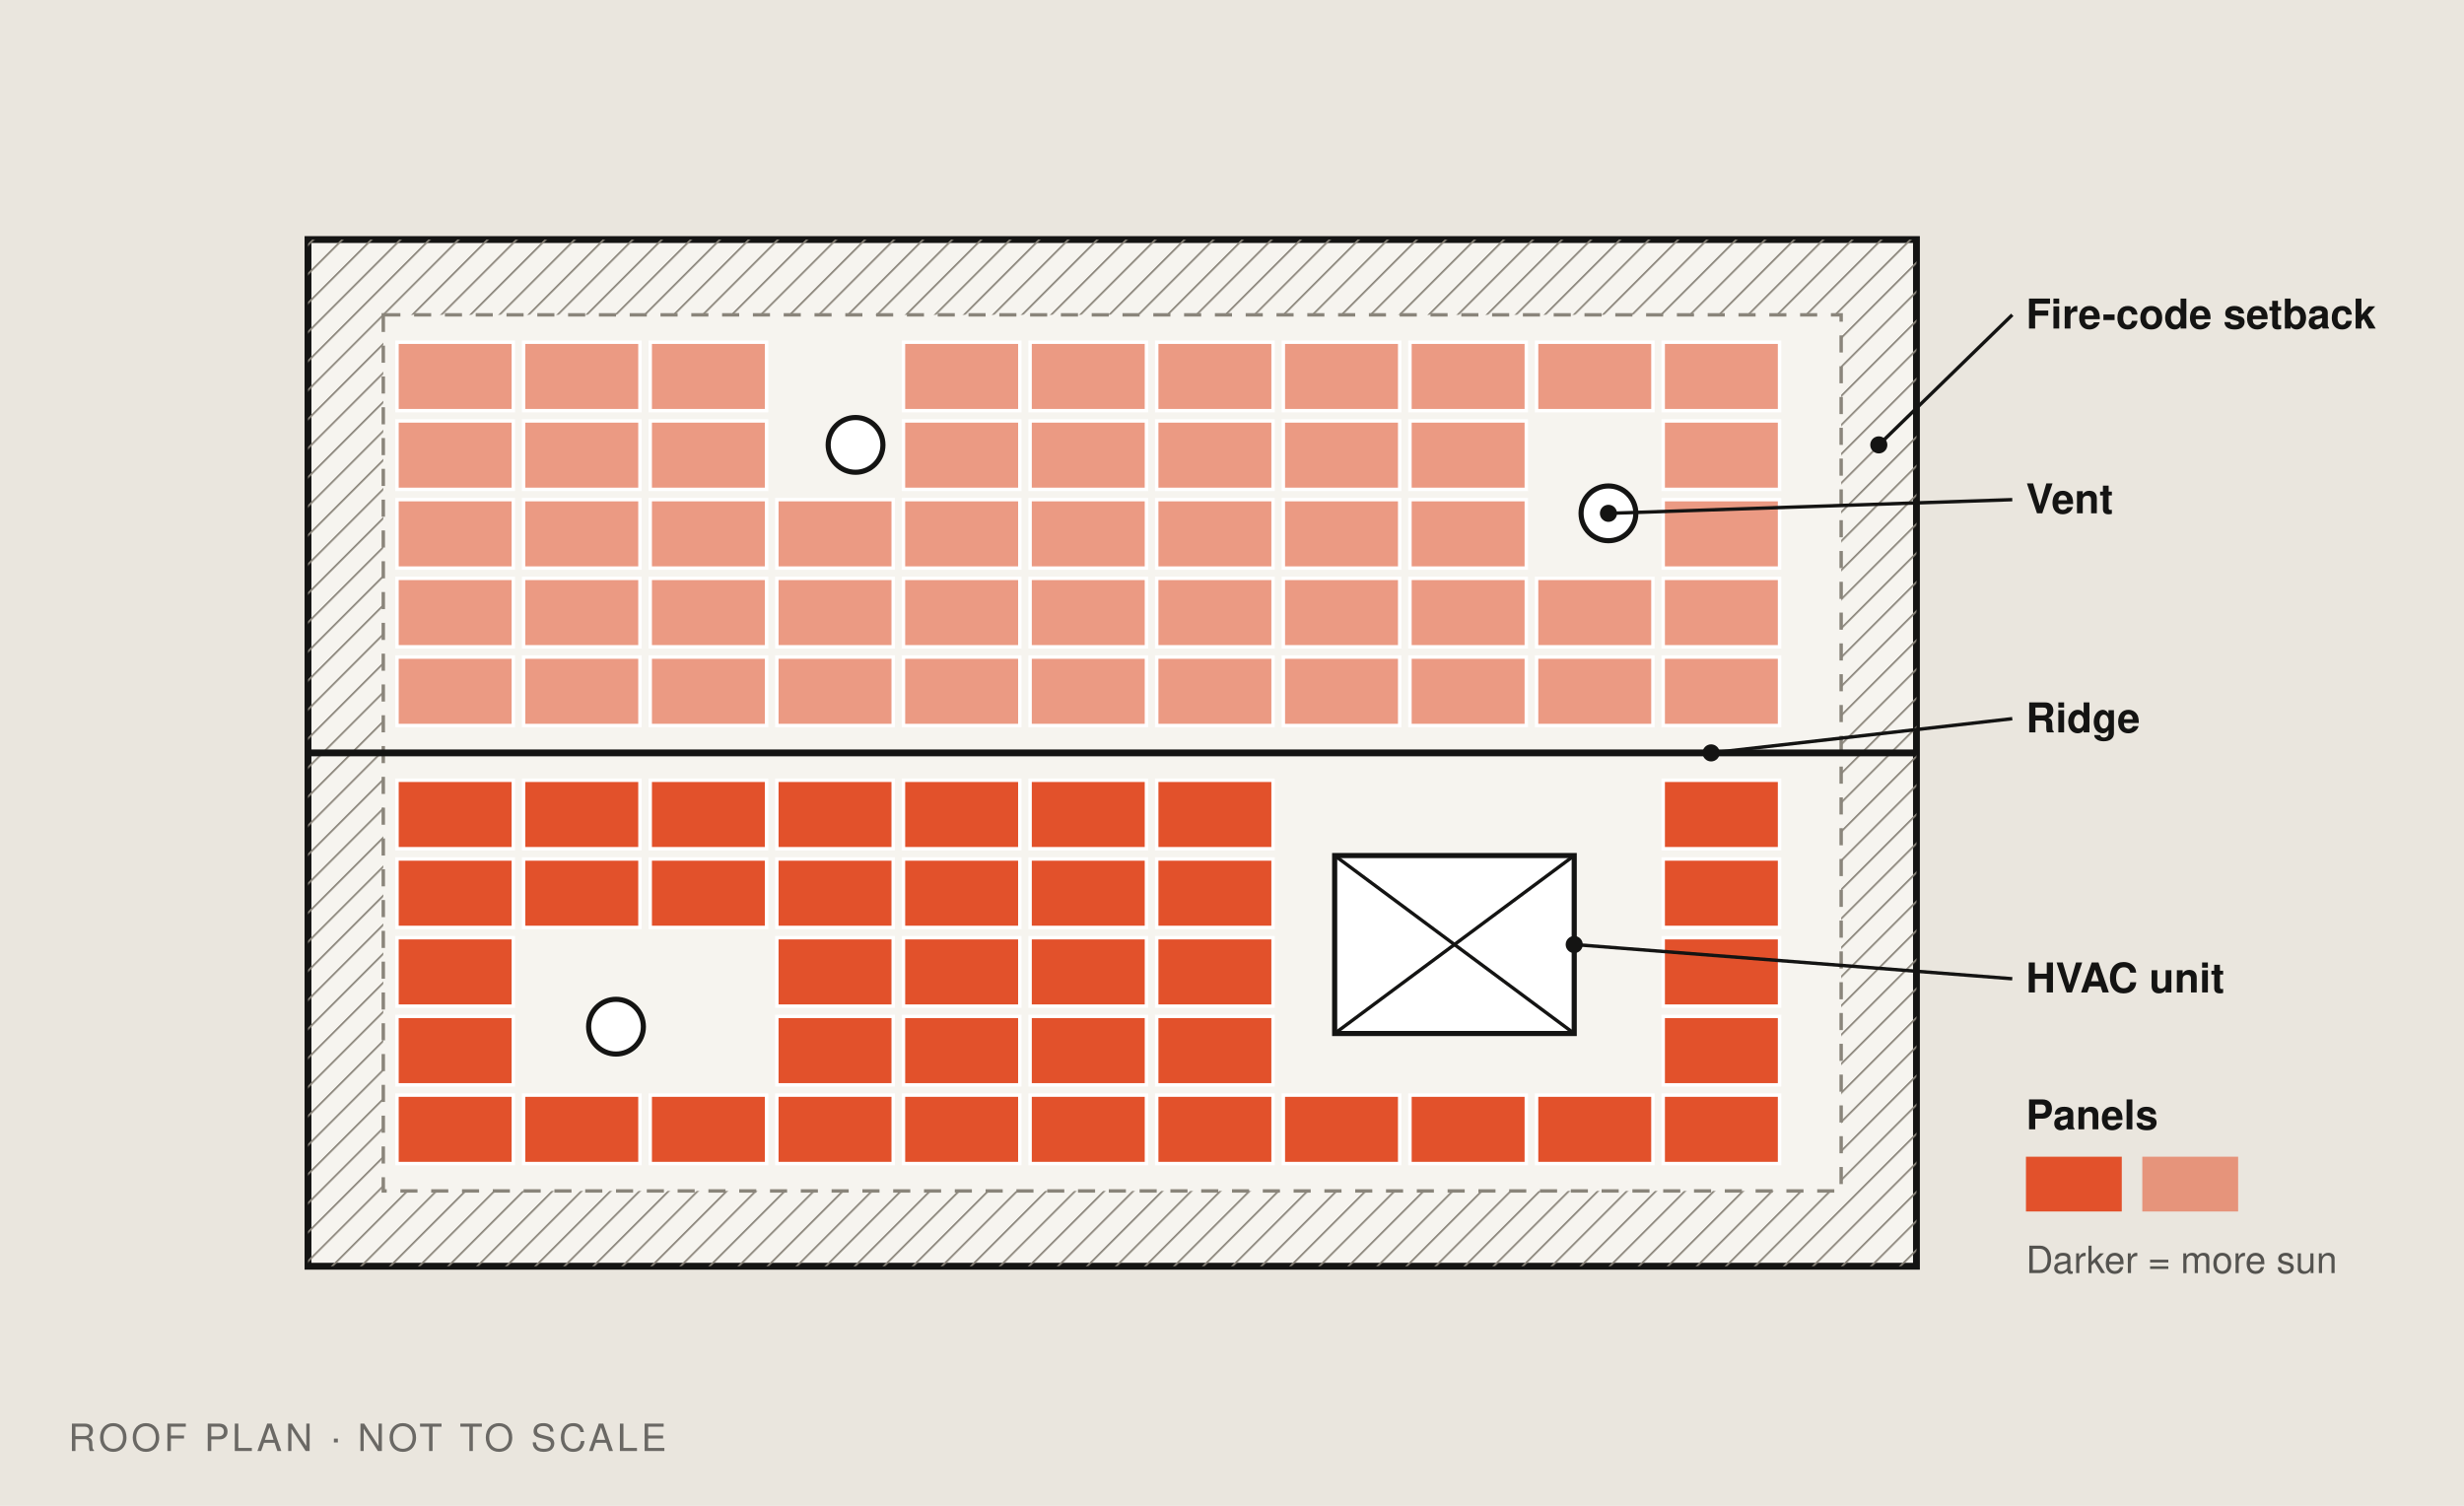
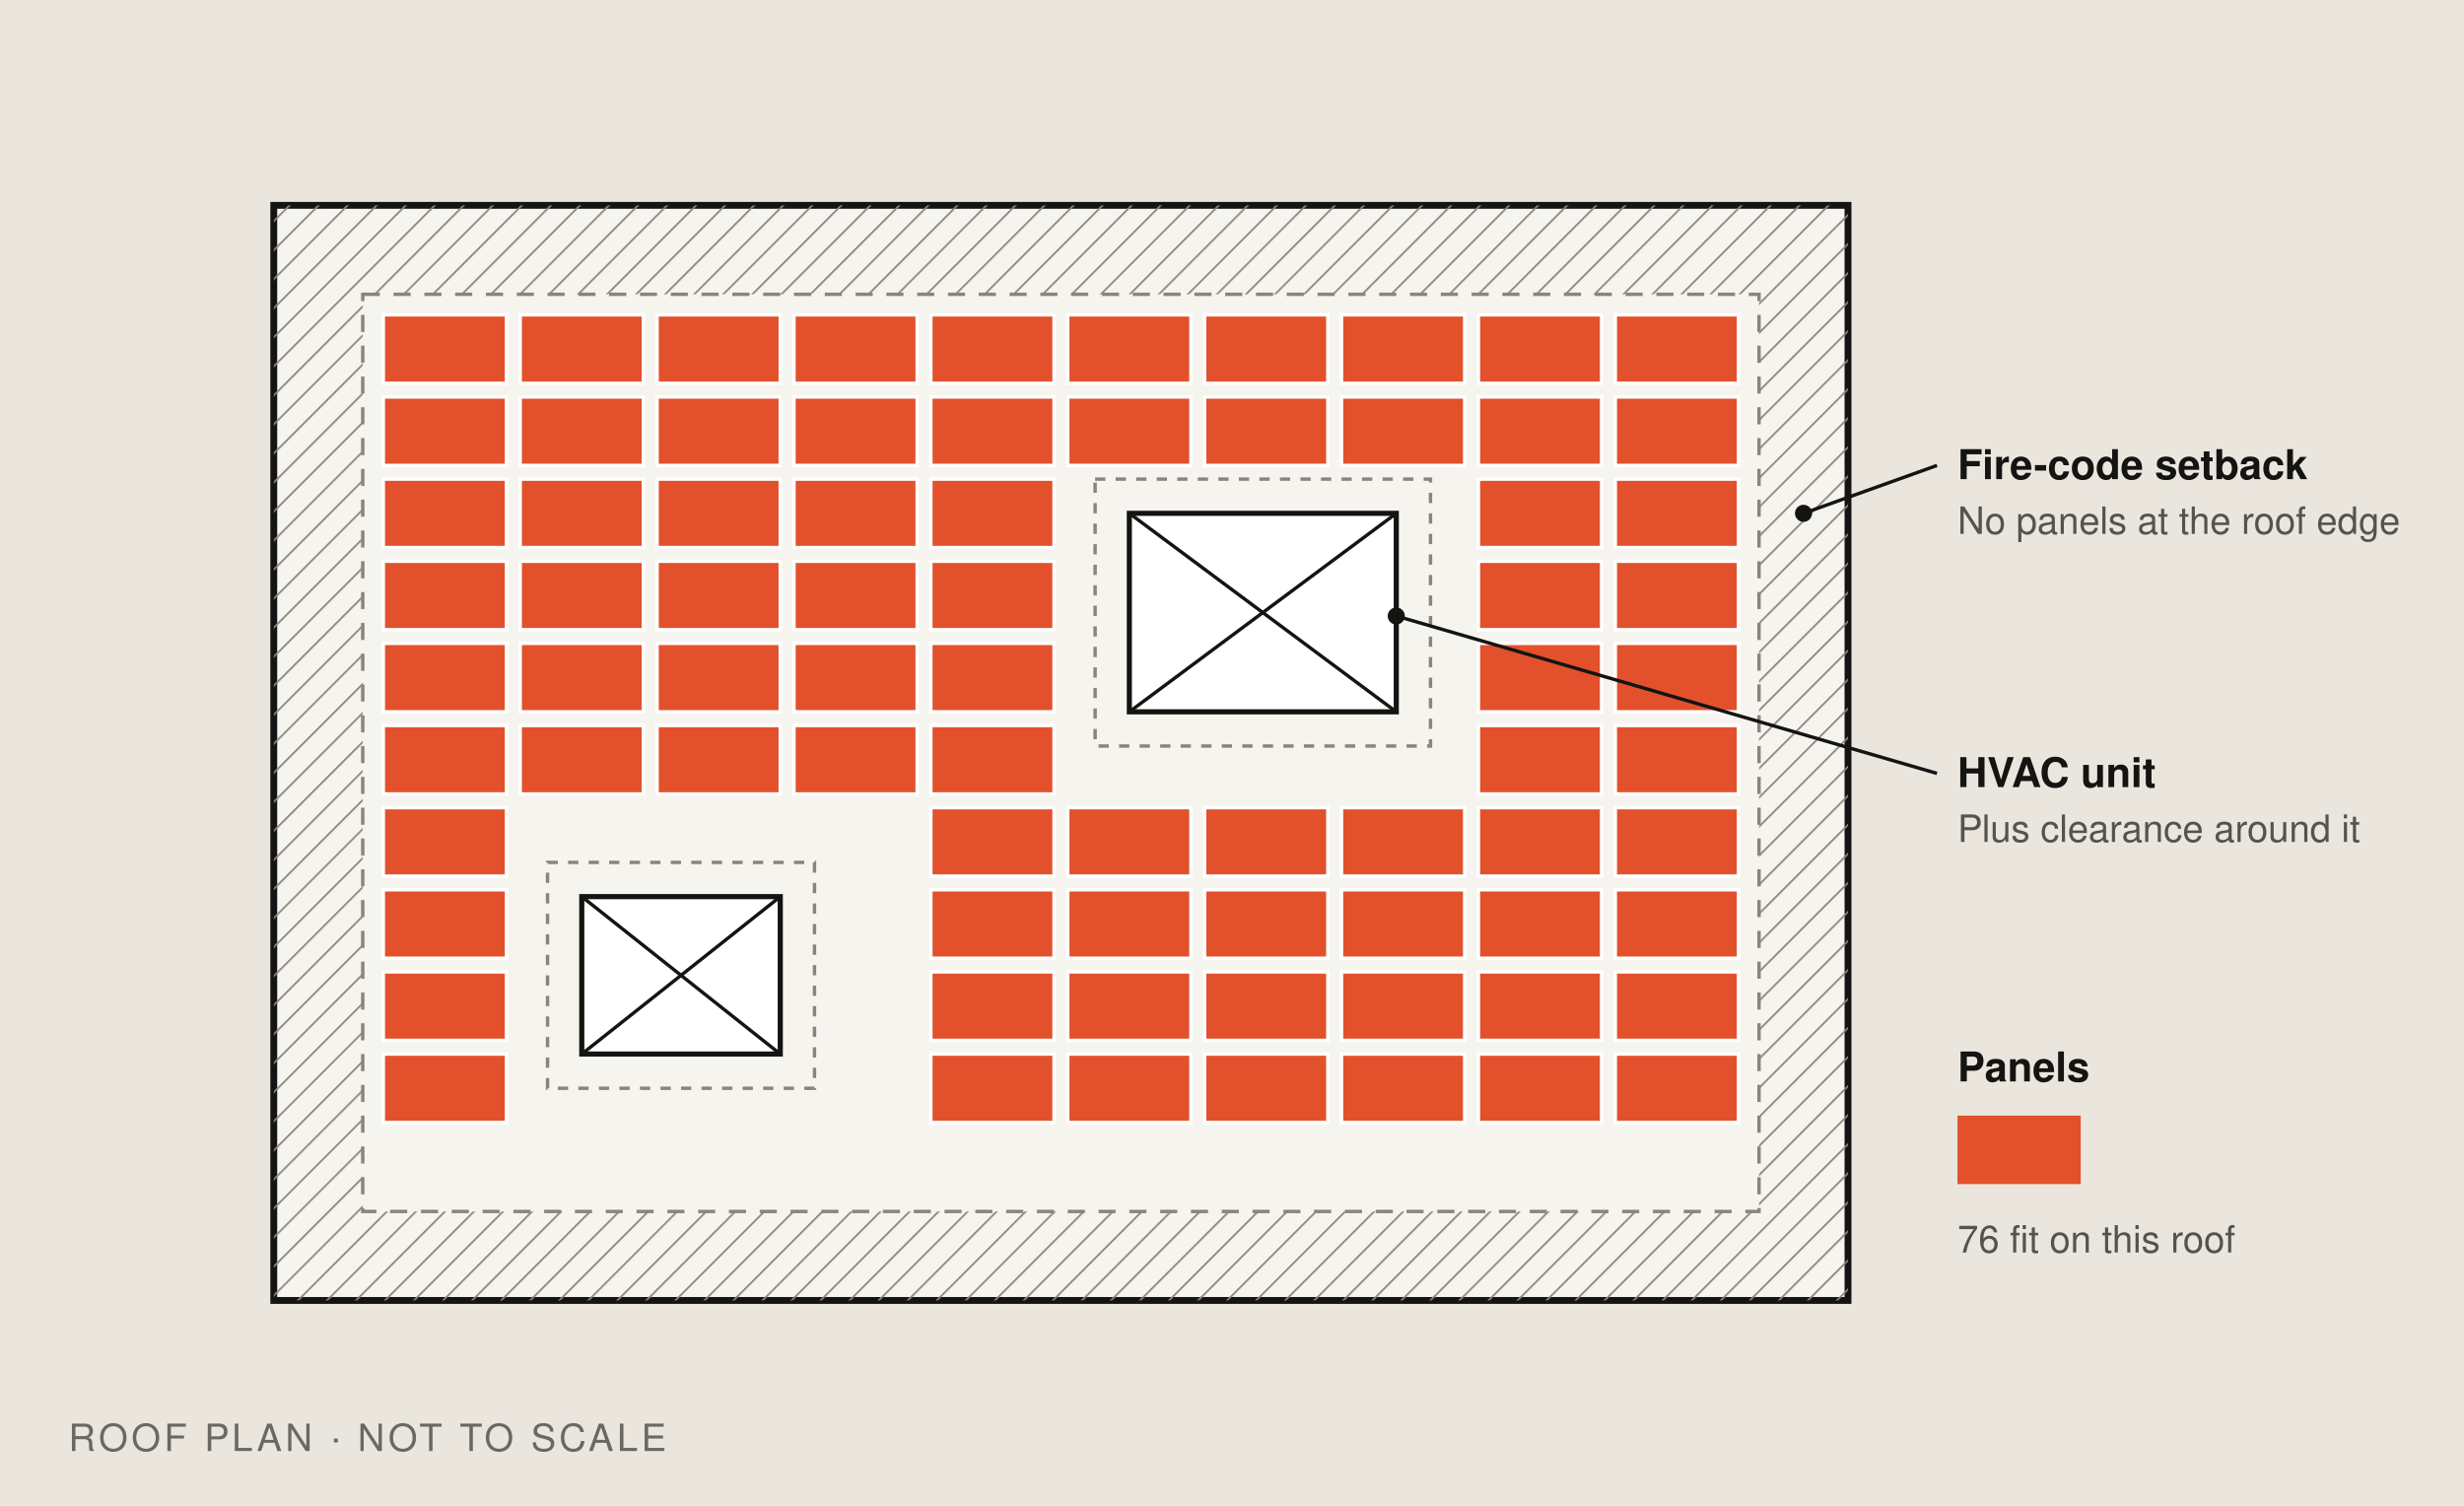
- <svg xmlns="http://www.w3.org/2000/svg" viewBox="0 0 720 440" role="img" aria-label="Roof plan: solar panels fill the roof planes while staying clear of the fire-code setback, an HVAC unit and vents">
+ <svg xmlns="http://www.w3.org/2000/svg" viewBox="0 0 720 440" role="img" aria-label="Roof plan: solar panels fill the roof while staying clear of the fire-code setback around the edge and the HVAC units">
  <defs>
    <pattern id="h" width="6" height="6" patternUnits="userSpaceOnUse" patternTransform="rotate(45)">
      <line x1="0" y1="0" x2="0" y2="6" stroke="#8A857B" stroke-width="1" />
    </pattern>
  </defs>
  <rect width="720" height="440" fill="#EAE6DE" />
-   <rect x="90" y="70" width="470" height="300" fill="#F6F4EF" stroke="#141413" stroke-width="2" />
-   <path d="M90 70H560V370H90Z M112 92V348H538V92Z" fill="url(#h)" fill-rule="evenodd" />
-   <rect x="112" y="92" width="426" height="256" fill="none" stroke="#8A857B" stroke-dasharray="5 4" />
-   <line x1="90" y1="220" x2="560" y2="220" stroke="#141413" stroke-width="2" />
-   <rect x="390" y="250" width="70" height="52" fill="#fff" stroke="#141413" stroke-width="1.5" />
-   <line x1="390" y1="250" x2="460" y2="302" stroke="#141413" />
-   <line x1="460" y1="250" x2="390" y2="302" stroke="#141413" />
-   <circle cx="250" cy="130" r="8" fill="#fff" stroke="#141413" stroke-width="1.5" />
-   <circle cx="470" cy="150" r="8" fill="#fff" stroke="#141413" stroke-width="1.5" />
-   <circle cx="180" cy="300" r="8" fill="#fff" stroke="#141413" stroke-width="1.5" />
-   <rect x="116" y="228" width="34" height="20" fill="#E2512B" stroke="#fff" stroke-width="1" />
-   <rect x="153" y="228" width="34" height="20" fill="#E2512B" stroke="#fff" stroke-width="1" />
-   <rect x="190" y="228" width="34" height="20" fill="#E2512B" stroke="#fff" stroke-width="1" />
-   <rect x="227" y="228" width="34" height="20" fill="#E2512B" stroke="#fff" stroke-width="1" />
-   <rect x="264" y="228" width="34" height="20" fill="#E2512B" stroke="#fff" stroke-width="1" />
-   <rect x="301" y="228" width="34" height="20" fill="#E2512B" stroke="#fff" stroke-width="1" />
-   <rect x="338" y="228" width="34" height="20" fill="#E2512B" stroke="#fff" stroke-width="1" />
-   <rect x="486" y="228" width="34" height="20" fill="#E2512B" stroke="#fff" stroke-width="1" />
-   <rect x="116" y="251" width="34" height="20" fill="#E2512B" stroke="#fff" stroke-width="1" />
-   <rect x="153" y="251" width="34" height="20" fill="#E2512B" stroke="#fff" stroke-width="1" />
-   <rect x="190" y="251" width="34" height="20" fill="#E2512B" stroke="#fff" stroke-width="1" />
-   <rect x="227" y="251" width="34" height="20" fill="#E2512B" stroke="#fff" stroke-width="1" />
-   <rect x="264" y="251" width="34" height="20" fill="#E2512B" stroke="#fff" stroke-width="1" />
-   <rect x="301" y="251" width="34" height="20" fill="#E2512B" stroke="#fff" stroke-width="1" />
-   <rect x="338" y="251" width="34" height="20" fill="#E2512B" stroke="#fff" stroke-width="1" />
-   <rect x="486" y="251" width="34" height="20" fill="#E2512B" stroke="#fff" stroke-width="1" />
-   <rect x="116" y="274" width="34" height="20" fill="#E2512B" stroke="#fff" stroke-width="1" />
-   <rect x="227" y="274" width="34" height="20" fill="#E2512B" stroke="#fff" stroke-width="1" />
-   <rect x="264" y="274" width="34" height="20" fill="#E2512B" stroke="#fff" stroke-width="1" />
-   <rect x="301" y="274" width="34" height="20" fill="#E2512B" stroke="#fff" stroke-width="1" />
-   <rect x="338" y="274" width="34" height="20" fill="#E2512B" stroke="#fff" stroke-width="1" />
-   <rect x="486" y="274" width="34" height="20" fill="#E2512B" stroke="#fff" stroke-width="1" />
-   <rect x="116" y="297" width="34" height="20" fill="#E2512B" stroke="#fff" stroke-width="1" />
-   <rect x="227" y="297" width="34" height="20" fill="#E2512B" stroke="#fff" stroke-width="1" />
-   <rect x="264" y="297" width="34" height="20" fill="#E2512B" stroke="#fff" stroke-width="1" />
-   <rect x="301" y="297" width="34" height="20" fill="#E2512B" stroke="#fff" stroke-width="1" />
-   <rect x="338" y="297" width="34" height="20" fill="#E2512B" stroke="#fff" stroke-width="1" />
-   <rect x="486" y="297" width="34" height="20" fill="#E2512B" stroke="#fff" stroke-width="1" />
-   <rect x="116" y="320" width="34" height="20" fill="#E2512B" stroke="#fff" stroke-width="1" />
-   <rect x="153" y="320" width="34" height="20" fill="#E2512B" stroke="#fff" stroke-width="1" />
-   <rect x="190" y="320" width="34" height="20" fill="#E2512B" stroke="#fff" stroke-width="1" />
-   <rect x="227" y="320" width="34" height="20" fill="#E2512B" stroke="#fff" stroke-width="1" />
-   <rect x="264" y="320" width="34" height="20" fill="#E2512B" stroke="#fff" stroke-width="1" />
-   <rect x="301" y="320" width="34" height="20" fill="#E2512B" stroke="#fff" stroke-width="1" />
-   <rect x="338" y="320" width="34" height="20" fill="#E2512B" stroke="#fff" stroke-width="1" />
-   <rect x="375" y="320" width="34" height="20" fill="#E2512B" stroke="#fff" stroke-width="1" />
-   <rect x="412" y="320" width="34" height="20" fill="#E2512B" stroke="#fff" stroke-width="1" />
-   <rect x="449" y="320" width="34" height="20" fill="#E2512B" stroke="#fff" stroke-width="1" />
-   <rect x="486" y="320" width="34" height="20" fill="#E2512B" stroke="#fff" stroke-width="1" />
-   <rect x="116" y="192" width="34" height="20" fill="#E2512B" fill-opacity=".55" stroke="#fff" stroke-width="1" />
-   <rect x="153" y="192" width="34" height="20" fill="#E2512B" fill-opacity=".55" stroke="#fff" stroke-width="1" />
-   <rect x="190" y="192" width="34" height="20" fill="#E2512B" fill-opacity=".55" stroke="#fff" stroke-width="1" />
-   <rect x="227" y="192" width="34" height="20" fill="#E2512B" fill-opacity=".55" stroke="#fff" stroke-width="1" />
-   <rect x="264" y="192" width="34" height="20" fill="#E2512B" fill-opacity=".55" stroke="#fff" stroke-width="1" />
-   <rect x="301" y="192" width="34" height="20" fill="#E2512B" fill-opacity=".55" stroke="#fff" stroke-width="1" />
-   <rect x="338" y="192" width="34" height="20" fill="#E2512B" fill-opacity=".55" stroke="#fff" stroke-width="1" />
-   <rect x="375" y="192" width="34" height="20" fill="#E2512B" fill-opacity=".55" stroke="#fff" stroke-width="1" />
-   <rect x="412" y="192" width="34" height="20" fill="#E2512B" fill-opacity=".55" stroke="#fff" stroke-width="1" />
-   <rect x="449" y="192" width="34" height="20" fill="#E2512B" fill-opacity=".55" stroke="#fff" stroke-width="1" />
-   <rect x="486" y="192" width="34" height="20" fill="#E2512B" fill-opacity=".55" stroke="#fff" stroke-width="1" />
-   <rect x="116" y="169" width="34" height="20" fill="#E2512B" fill-opacity=".55" stroke="#fff" stroke-width="1" />
-   <rect x="153" y="169" width="34" height="20" fill="#E2512B" fill-opacity=".55" stroke="#fff" stroke-width="1" />
-   <rect x="190" y="169" width="34" height="20" fill="#E2512B" fill-opacity=".55" stroke="#fff" stroke-width="1" />
-   <rect x="227" y="169" width="34" height="20" fill="#E2512B" fill-opacity=".55" stroke="#fff" stroke-width="1" />
-   <rect x="264" y="169" width="34" height="20" fill="#E2512B" fill-opacity=".55" stroke="#fff" stroke-width="1" />
-   <rect x="301" y="169" width="34" height="20" fill="#E2512B" fill-opacity=".55" stroke="#fff" stroke-width="1" />
-   <rect x="338" y="169" width="34" height="20" fill="#E2512B" fill-opacity=".55" stroke="#fff" stroke-width="1" />
-   <rect x="375" y="169" width="34" height="20" fill="#E2512B" fill-opacity=".55" stroke="#fff" stroke-width="1" />
-   <rect x="412" y="169" width="34" height="20" fill="#E2512B" fill-opacity=".55" stroke="#fff" stroke-width="1" />
-   <rect x="449" y="169" width="34" height="20" fill="#E2512B" fill-opacity=".55" stroke="#fff" stroke-width="1" />
-   <rect x="486" y="169" width="34" height="20" fill="#E2512B" fill-opacity=".55" stroke="#fff" stroke-width="1" />
-   <rect x="116" y="146" width="34" height="20" fill="#E2512B" fill-opacity=".55" stroke="#fff" stroke-width="1" />
-   <rect x="153" y="146" width="34" height="20" fill="#E2512B" fill-opacity=".55" stroke="#fff" stroke-width="1" />
-   <rect x="190" y="146" width="34" height="20" fill="#E2512B" fill-opacity=".55" stroke="#fff" stroke-width="1" />
-   <rect x="227" y="146" width="34" height="20" fill="#E2512B" fill-opacity=".55" stroke="#fff" stroke-width="1" />
-   <rect x="264" y="146" width="34" height="20" fill="#E2512B" fill-opacity=".55" stroke="#fff" stroke-width="1" />
-   <rect x="301" y="146" width="34" height="20" fill="#E2512B" fill-opacity=".55" stroke="#fff" stroke-width="1" />
-   <rect x="338" y="146" width="34" height="20" fill="#E2512B" fill-opacity=".55" stroke="#fff" stroke-width="1" />
-   <rect x="375" y="146" width="34" height="20" fill="#E2512B" fill-opacity=".55" stroke="#fff" stroke-width="1" />
-   <rect x="412" y="146" width="34" height="20" fill="#E2512B" fill-opacity=".55" stroke="#fff" stroke-width="1" />
-   <rect x="486" y="146" width="34" height="20" fill="#E2512B" fill-opacity=".55" stroke="#fff" stroke-width="1" />
-   <rect x="116" y="123" width="34" height="20" fill="#E2512B" fill-opacity=".55" stroke="#fff" stroke-width="1" />
-   <rect x="153" y="123" width="34" height="20" fill="#E2512B" fill-opacity=".55" stroke="#fff" stroke-width="1" />
-   <rect x="190" y="123" width="34" height="20" fill="#E2512B" fill-opacity=".55" stroke="#fff" stroke-width="1" />
-   <rect x="264" y="123" width="34" height="20" fill="#E2512B" fill-opacity=".55" stroke="#fff" stroke-width="1" />
-   <rect x="301" y="123" width="34" height="20" fill="#E2512B" fill-opacity=".55" stroke="#fff" stroke-width="1" />
-   <rect x="338" y="123" width="34" height="20" fill="#E2512B" fill-opacity=".55" stroke="#fff" stroke-width="1" />
-   <rect x="375" y="123" width="34" height="20" fill="#E2512B" fill-opacity=".55" stroke="#fff" stroke-width="1" />
-   <rect x="412" y="123" width="34" height="20" fill="#E2512B" fill-opacity=".55" stroke="#fff" stroke-width="1" />
-   <rect x="486" y="123" width="34" height="20" fill="#E2512B" fill-opacity=".55" stroke="#fff" stroke-width="1" />
-   <rect x="116" y="100" width="34" height="20" fill="#E2512B" fill-opacity=".55" stroke="#fff" stroke-width="1" />
-   <rect x="153" y="100" width="34" height="20" fill="#E2512B" fill-opacity=".55" stroke="#fff" stroke-width="1" />
-   <rect x="190" y="100" width="34" height="20" fill="#E2512B" fill-opacity=".55" stroke="#fff" stroke-width="1" />
-   <rect x="264" y="100" width="34" height="20" fill="#E2512B" fill-opacity=".55" stroke="#fff" stroke-width="1" />
-   <rect x="301" y="100" width="34" height="20" fill="#E2512B" fill-opacity=".55" stroke="#fff" stroke-width="1" />
-   <rect x="338" y="100" width="34" height="20" fill="#E2512B" fill-opacity=".55" stroke="#fff" stroke-width="1" />
-   <rect x="375" y="100" width="34" height="20" fill="#E2512B" fill-opacity=".55" stroke="#fff" stroke-width="1" />
-   <rect x="412" y="100" width="34" height="20" fill="#E2512B" fill-opacity=".55" stroke="#fff" stroke-width="1" />
-   <rect x="449" y="100" width="34" height="20" fill="#E2512B" fill-opacity=".55" stroke="#fff" stroke-width="1" />
-   <rect x="486" y="100" width="34" height="20" fill="#E2512B" fill-opacity=".55" stroke="#fff" stroke-width="1" />
-   <line x1="460" y1="276.0" x2="588" y2="286" stroke="#141413" stroke-width="1" />
-   <circle cx="460" cy="276.0" r="2.5" fill="#141413" />
-   <text x="592" y="290" text-anchor="start" font-family="Archivo, Helvetica, Arial, sans-serif" font-size="12" font-weight="600" fill="#141413" fill-opacity="1">HVAC unit</text>
-   <line x1="470" y1="150" x2="588" y2="146" stroke="#141413" stroke-width="1" />
-   <circle cx="470" cy="150" r="2.5" fill="#141413" />
-   <text x="592" y="150" text-anchor="start" font-family="Archivo, Helvetica, Arial, sans-serif" font-size="12" font-weight="600" fill="#141413" fill-opacity="1">Vent</text>
-   <line x1="549.0" y1="130" x2="588" y2="92" stroke="#141413" stroke-width="1" />
-   <circle cx="549.0" cy="130" r="2.5" fill="#141413" />
-   <text x="592" y="96" text-anchor="start" font-family="Archivo, Helvetica, Arial, sans-serif" font-size="12" font-weight="600" fill="#141413" fill-opacity="1">Fire-code setback</text>
-   <line x1="500" y1="220" x2="588" y2="210" stroke="#141413" stroke-width="1" />
-   <circle cx="500" cy="220" r="2.5" fill="#141413" />
-   <text x="592" y="214" text-anchor="start" font-family="Archivo, Helvetica, Arial, sans-serif" font-size="12" font-weight="600" fill="#141413" fill-opacity="1">Ridge</text>
-   <text x="592" y="330" text-anchor="start" font-family="Archivo, Helvetica, Arial, sans-serif" font-size="12" font-weight="600" fill="#141413" fill-opacity="1">Panels</text>
-   <rect x="592" y="338" width="28" height="16" fill="#E2512B" />
-   <rect x="626" y="338" width="28" height="16" fill="#E2512B" fill-opacity=".55" />
-   <text x="592" y="372" text-anchor="start" font-family="Archivo, Helvetica, Arial, sans-serif" font-size="11" font-weight="400" fill="#141413" fill-opacity="0.7">Darker = more sun</text>
-   <text x="20" y="424" text-anchor="start" font-family="Archivo, Helvetica, Arial, sans-serif" font-size="11" font-weight="400" letter-spacing="1" fill="#141413" fill-opacity="0.6">ROOF PLAN · NOT TO SCALE</text>
+   <rect x="80" y="60" width="460" height="320" fill="#F6F4EF" stroke="#141413" stroke-width="2" />
+   <path d="M80 60H540V380H80Z M106 86V354H514V86Z" fill="url(#h)" fill-rule="evenodd" />
+   <rect x="106" y="86" width="408" height="268" fill="none" stroke="#8A857B" stroke-dasharray="5 4" />
+   <rect x="320" y="140" width="98" height="78" fill="none" stroke="#8A857B" stroke-dasharray="3 3" />
+   <rect x="330" y="150" width="78" height="58" fill="#fff" stroke="#141413" stroke-width="1.5" />
+   <line x1="330" y1="150" x2="408" y2="208" stroke="#141413" />
+   <line x1="408" y1="150" x2="330" y2="208" stroke="#141413" />
+   <rect x="160" y="252" width="78" height="66" fill="none" stroke="#8A857B" stroke-dasharray="3 3" />
+   <rect x="170" y="262" width="58" height="46" fill="#fff" stroke="#141413" stroke-width="1.5" />
+   <line x1="170" y1="262" x2="228" y2="308" stroke="#141413" />
+   <line x1="228" y1="262" x2="170" y2="308" stroke="#141413" />
+   <rect x="112" y="92" width="36" height="20" fill="#E2512B" stroke="#fff" stroke-width="1" />
+   <rect x="152" y="92" width="36" height="20" fill="#E2512B" stroke="#fff" stroke-width="1" />
+   <rect x="192" y="92" width="36" height="20" fill="#E2512B" stroke="#fff" stroke-width="1" />
+   <rect x="232" y="92" width="36" height="20" fill="#E2512B" stroke="#fff" stroke-width="1" />
+   <rect x="272" y="92" width="36" height="20" fill="#E2512B" stroke="#fff" stroke-width="1" />
+   <rect x="312" y="92" width="36" height="20" fill="#E2512B" stroke="#fff" stroke-width="1" />
+   <rect x="352" y="92" width="36" height="20" fill="#E2512B" stroke="#fff" stroke-width="1" />
+   <rect x="392" y="92" width="36" height="20" fill="#E2512B" stroke="#fff" stroke-width="1" />
+   <rect x="432" y="92" width="36" height="20" fill="#E2512B" stroke="#fff" stroke-width="1" />
+   <rect x="472" y="92" width="36" height="20" fill="#E2512B" stroke="#fff" stroke-width="1" />
+   <rect x="112" y="116" width="36" height="20" fill="#E2512B" stroke="#fff" stroke-width="1" />
+   <rect x="152" y="116" width="36" height="20" fill="#E2512B" stroke="#fff" stroke-width="1" />
+   <rect x="192" y="116" width="36" height="20" fill="#E2512B" stroke="#fff" stroke-width="1" />
+   <rect x="232" y="116" width="36" height="20" fill="#E2512B" stroke="#fff" stroke-width="1" />
+   <rect x="272" y="116" width="36" height="20" fill="#E2512B" stroke="#fff" stroke-width="1" />
+   <rect x="312" y="116" width="36" height="20" fill="#E2512B" stroke="#fff" stroke-width="1" />
+   <rect x="352" y="116" width="36" height="20" fill="#E2512B" stroke="#fff" stroke-width="1" />
+   <rect x="392" y="116" width="36" height="20" fill="#E2512B" stroke="#fff" stroke-width="1" />
+   <rect x="432" y="116" width="36" height="20" fill="#E2512B" stroke="#fff" stroke-width="1" />
+   <rect x="472" y="116" width="36" height="20" fill="#E2512B" stroke="#fff" stroke-width="1" />
+   <rect x="112" y="140" width="36" height="20" fill="#E2512B" stroke="#fff" stroke-width="1" />
+   <rect x="152" y="140" width="36" height="20" fill="#E2512B" stroke="#fff" stroke-width="1" />
+   <rect x="192" y="140" width="36" height="20" fill="#E2512B" stroke="#fff" stroke-width="1" />
+   <rect x="232" y="140" width="36" height="20" fill="#E2512B" stroke="#fff" stroke-width="1" />
+   <rect x="272" y="140" width="36" height="20" fill="#E2512B" stroke="#fff" stroke-width="1" />
+   <rect x="432" y="140" width="36" height="20" fill="#E2512B" stroke="#fff" stroke-width="1" />
+   <rect x="472" y="140" width="36" height="20" fill="#E2512B" stroke="#fff" stroke-width="1" />
+   <rect x="112" y="164" width="36" height="20" fill="#E2512B" stroke="#fff" stroke-width="1" />
+   <rect x="152" y="164" width="36" height="20" fill="#E2512B" stroke="#fff" stroke-width="1" />
+   <rect x="192" y="164" width="36" height="20" fill="#E2512B" stroke="#fff" stroke-width="1" />
+   <rect x="232" y="164" width="36" height="20" fill="#E2512B" stroke="#fff" stroke-width="1" />
+   <rect x="272" y="164" width="36" height="20" fill="#E2512B" stroke="#fff" stroke-width="1" />
+   <rect x="432" y="164" width="36" height="20" fill="#E2512B" stroke="#fff" stroke-width="1" />
+   <rect x="472" y="164" width="36" height="20" fill="#E2512B" stroke="#fff" stroke-width="1" />
+   <rect x="112" y="188" width="36" height="20" fill="#E2512B" stroke="#fff" stroke-width="1" />
+   <rect x="152" y="188" width="36" height="20" fill="#E2512B" stroke="#fff" stroke-width="1" />
+   <rect x="192" y="188" width="36" height="20" fill="#E2512B" stroke="#fff" stroke-width="1" />
+   <rect x="232" y="188" width="36" height="20" fill="#E2512B" stroke="#fff" stroke-width="1" />
+   <rect x="272" y="188" width="36" height="20" fill="#E2512B" stroke="#fff" stroke-width="1" />
+   <rect x="432" y="188" width="36" height="20" fill="#E2512B" stroke="#fff" stroke-width="1" />
+   <rect x="472" y="188" width="36" height="20" fill="#E2512B" stroke="#fff" stroke-width="1" />
+   <rect x="112" y="212" width="36" height="20" fill="#E2512B" stroke="#fff" stroke-width="1" />
+   <rect x="152" y="212" width="36" height="20" fill="#E2512B" stroke="#fff" stroke-width="1" />
+   <rect x="192" y="212" width="36" height="20" fill="#E2512B" stroke="#fff" stroke-width="1" />
+   <rect x="232" y="212" width="36" height="20" fill="#E2512B" stroke="#fff" stroke-width="1" />
+   <rect x="272" y="212" width="36" height="20" fill="#E2512B" stroke="#fff" stroke-width="1" />
+   <rect x="432" y="212" width="36" height="20" fill="#E2512B" stroke="#fff" stroke-width="1" />
+   <rect x="472" y="212" width="36" height="20" fill="#E2512B" stroke="#fff" stroke-width="1" />
+   <rect x="112" y="236" width="36" height="20" fill="#E2512B" stroke="#fff" stroke-width="1" />
+   <rect x="272" y="236" width="36" height="20" fill="#E2512B" stroke="#fff" stroke-width="1" />
+   <rect x="312" y="236" width="36" height="20" fill="#E2512B" stroke="#fff" stroke-width="1" />
+   <rect x="352" y="236" width="36" height="20" fill="#E2512B" stroke="#fff" stroke-width="1" />
+   <rect x="392" y="236" width="36" height="20" fill="#E2512B" stroke="#fff" stroke-width="1" />
+   <rect x="432" y="236" width="36" height="20" fill="#E2512B" stroke="#fff" stroke-width="1" />
+   <rect x="472" y="236" width="36" height="20" fill="#E2512B" stroke="#fff" stroke-width="1" />
+   <rect x="112" y="260" width="36" height="20" fill="#E2512B" stroke="#fff" stroke-width="1" />
+   <rect x="272" y="260" width="36" height="20" fill="#E2512B" stroke="#fff" stroke-width="1" />
+   <rect x="312" y="260" width="36" height="20" fill="#E2512B" stroke="#fff" stroke-width="1" />
+   <rect x="352" y="260" width="36" height="20" fill="#E2512B" stroke="#fff" stroke-width="1" />
+   <rect x="392" y="260" width="36" height="20" fill="#E2512B" stroke="#fff" stroke-width="1" />
+   <rect x="432" y="260" width="36" height="20" fill="#E2512B" stroke="#fff" stroke-width="1" />
+   <rect x="472" y="260" width="36" height="20" fill="#E2512B" stroke="#fff" stroke-width="1" />
+   <rect x="112" y="284" width="36" height="20" fill="#E2512B" stroke="#fff" stroke-width="1" />
+   <rect x="272" y="284" width="36" height="20" fill="#E2512B" stroke="#fff" stroke-width="1" />
+   <rect x="312" y="284" width="36" height="20" fill="#E2512B" stroke="#fff" stroke-width="1" />
+   <rect x="352" y="284" width="36" height="20" fill="#E2512B" stroke="#fff" stroke-width="1" />
+   <rect x="392" y="284" width="36" height="20" fill="#E2512B" stroke="#fff" stroke-width="1" />
+   <rect x="432" y="284" width="36" height="20" fill="#E2512B" stroke="#fff" stroke-width="1" />
+   <rect x="472" y="284" width="36" height="20" fill="#E2512B" stroke="#fff" stroke-width="1" />
+   <rect x="112" y="308" width="36" height="20" fill="#E2512B" stroke="#fff" stroke-width="1" />
+   <rect x="272" y="308" width="36" height="20" fill="#E2512B" stroke="#fff" stroke-width="1" />
+   <rect x="312" y="308" width="36" height="20" fill="#E2512B" stroke="#fff" stroke-width="1" />
+   <rect x="352" y="308" width="36" height="20" fill="#E2512B" stroke="#fff" stroke-width="1" />
+   <rect x="392" y="308" width="36" height="20" fill="#E2512B" stroke="#fff" stroke-width="1" />
+   <rect x="432" y="308" width="36" height="20" fill="#E2512B" stroke="#fff" stroke-width="1" />
+   <rect x="472" y="308" width="36" height="20" fill="#E2512B" stroke="#fff" stroke-width="1" />
+   <line x1="527.0" y1="150" x2="566" y2="136" stroke="#141413" stroke-width="1" />
+   <circle cx="527.0" cy="150" r="2.5" fill="#141413" />
+   <text x="572" y="140" text-anchor="start" font-family="Archivo, Helvetica, Arial, sans-serif" font-size="12" font-weight="600" fill="#141413" fill-opacity="1" letter-spacing="0">Fire-code setback</text>
+   <text x="572" y="156" text-anchor="start" font-family="Archivo, Helvetica, Arial, sans-serif" font-size="11" font-weight="400" fill="#141413" fill-opacity="0.7" letter-spacing="0">No panels at the roof edge</text>
+   <line x1="408" y1="180" x2="566" y2="226" stroke="#141413" stroke-width="1" />
+   <circle cx="408" cy="180" r="2.5" fill="#141413" />
+   <text x="572" y="230" text-anchor="start" font-family="Archivo, Helvetica, Arial, sans-serif" font-size="12" font-weight="600" fill="#141413" fill-opacity="1" letter-spacing="0">HVAC unit</text>
+   <text x="572" y="246" text-anchor="start" font-family="Archivo, Helvetica, Arial, sans-serif" font-size="11" font-weight="400" fill="#141413" fill-opacity="0.7" letter-spacing="0">Plus clearance around it</text>
+   <text x="572" y="316" text-anchor="start" font-family="Archivo, Helvetica, Arial, sans-serif" font-size="12" font-weight="600" fill="#141413" fill-opacity="1" letter-spacing="0">Panels</text>
+   <rect x="572" y="326" width="36" height="20" fill="#E2512B" />
+   <text x="572" y="366" text-anchor="start" font-family="Archivo, Helvetica, Arial, sans-serif" font-size="11" font-weight="400" fill="#141413" fill-opacity="0.7" letter-spacing="0">76 fit on this roof</text>
+   <text x="20" y="424" text-anchor="start" font-family="Archivo, Helvetica, Arial, sans-serif" font-size="11" font-weight="400" fill="#141413" fill-opacity="0.6" letter-spacing="1">ROOF PLAN · NOT TO SCALE</text>
</svg>
